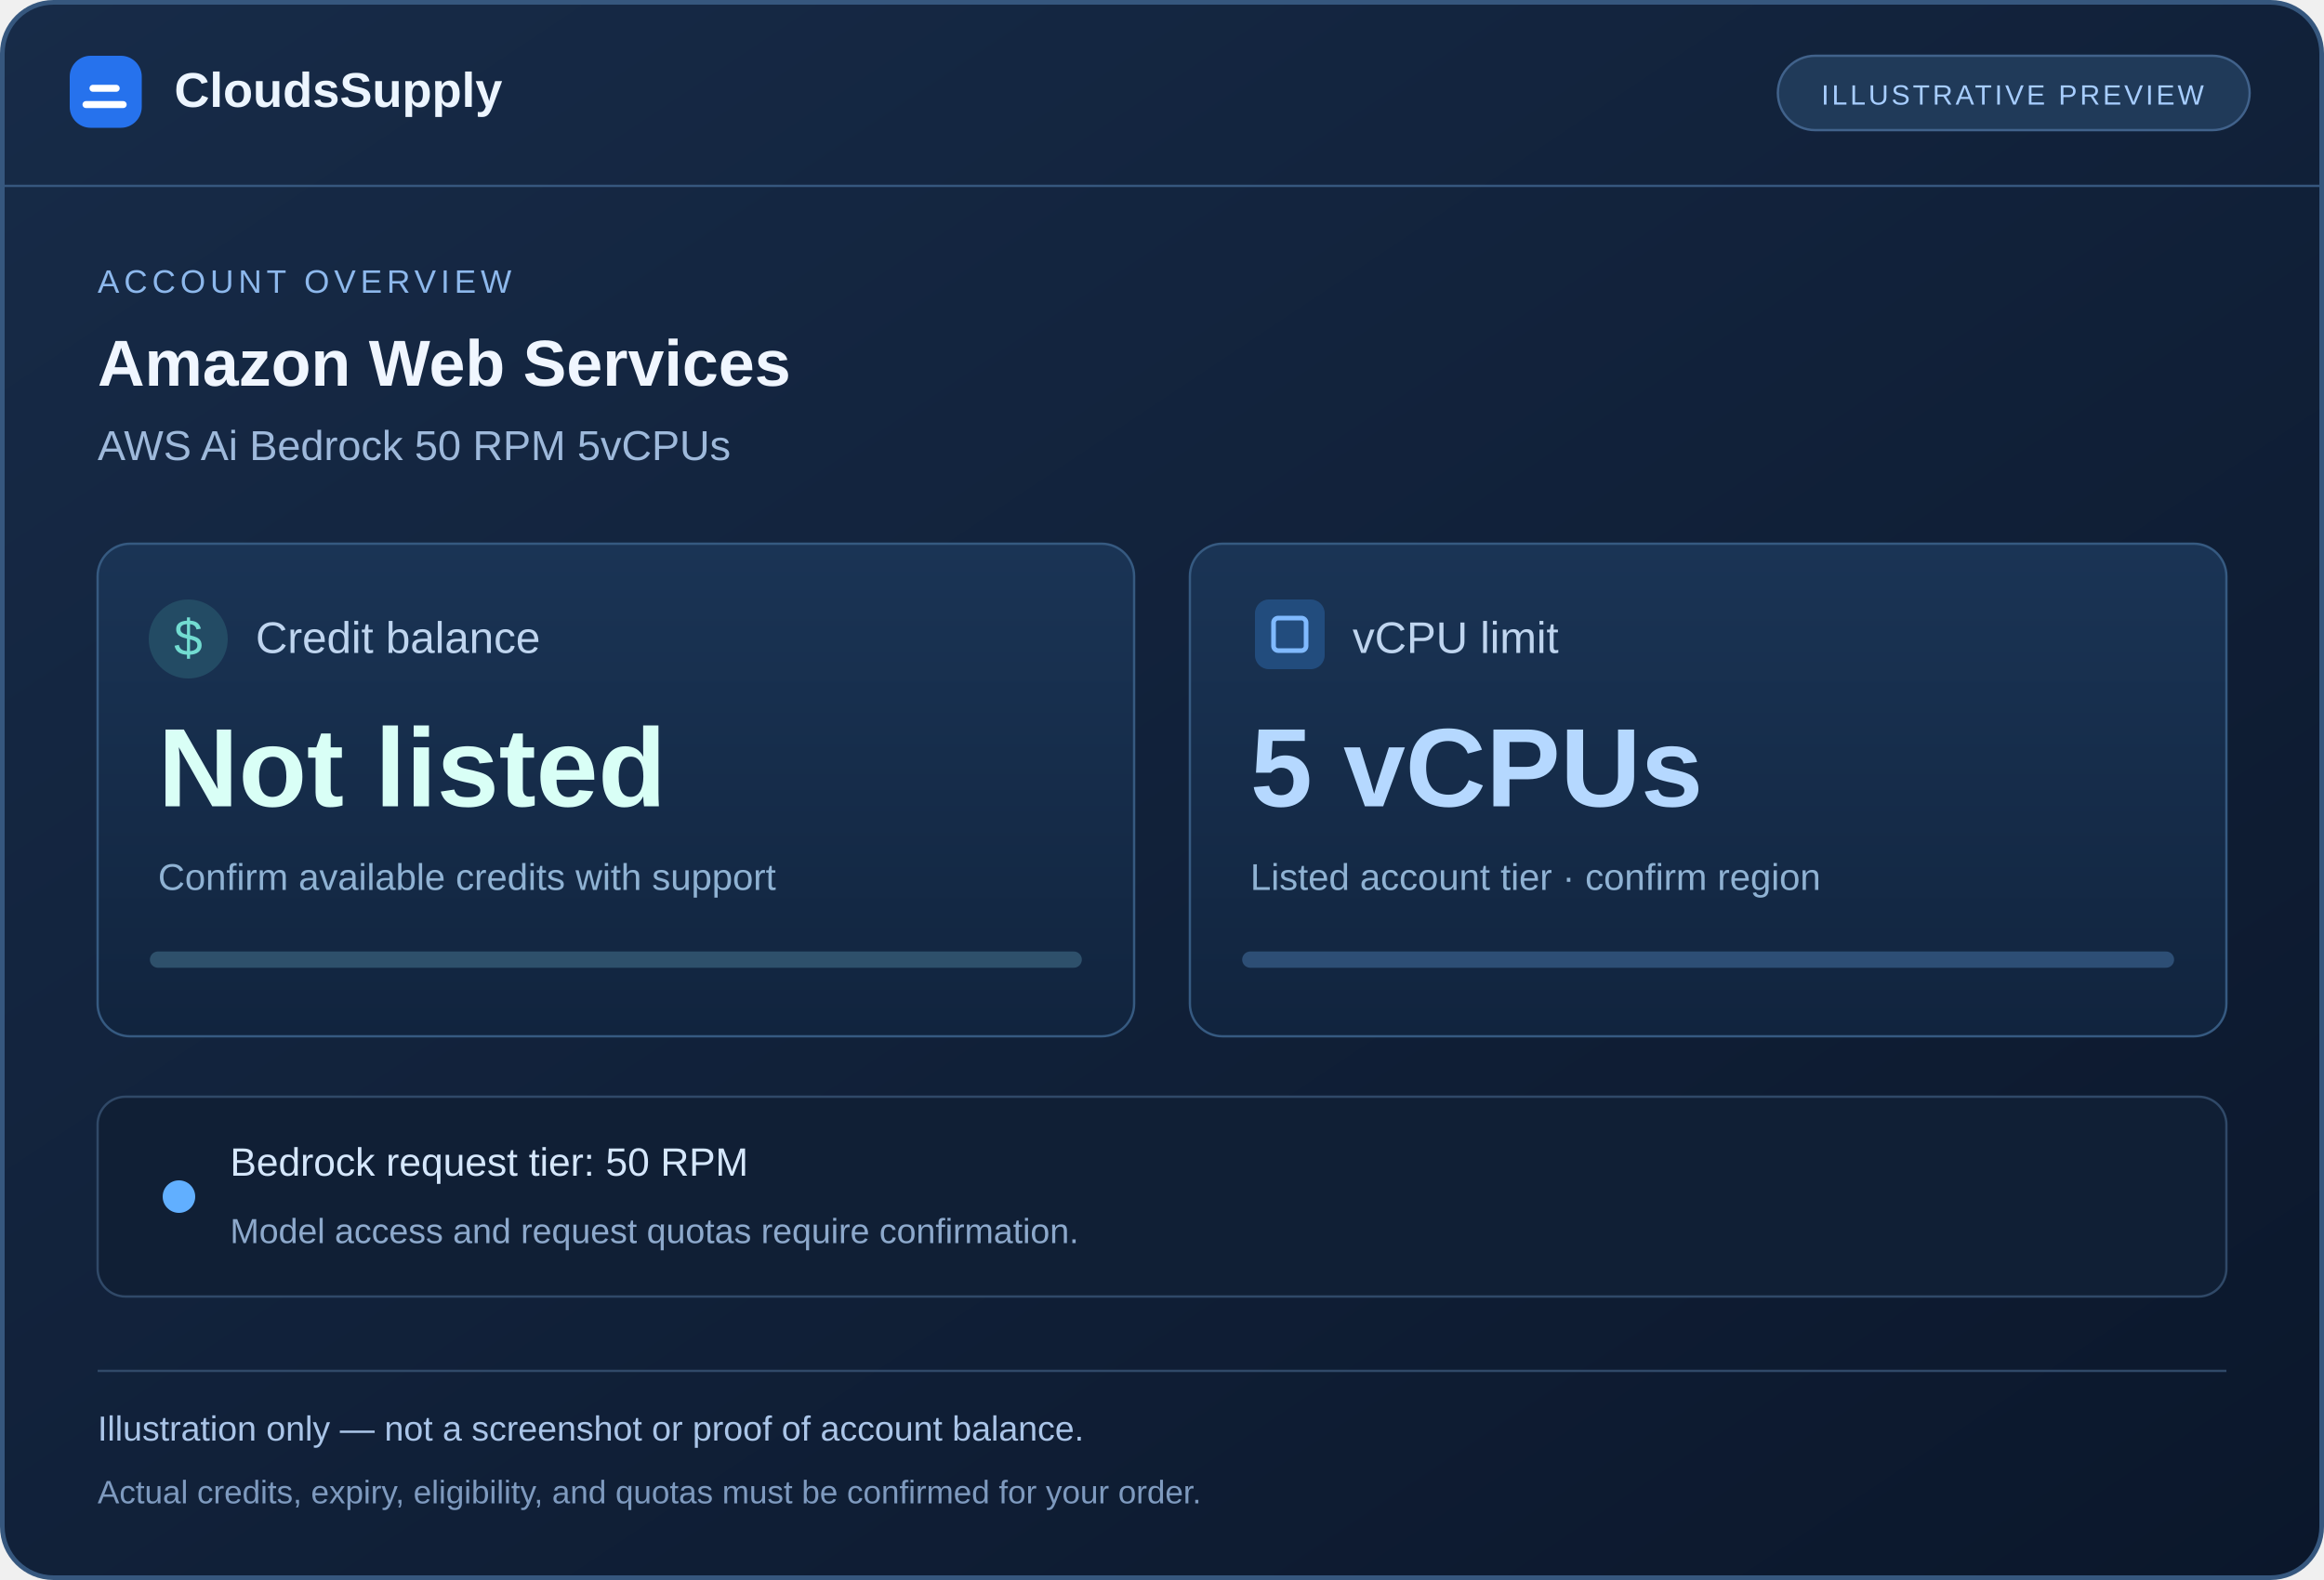
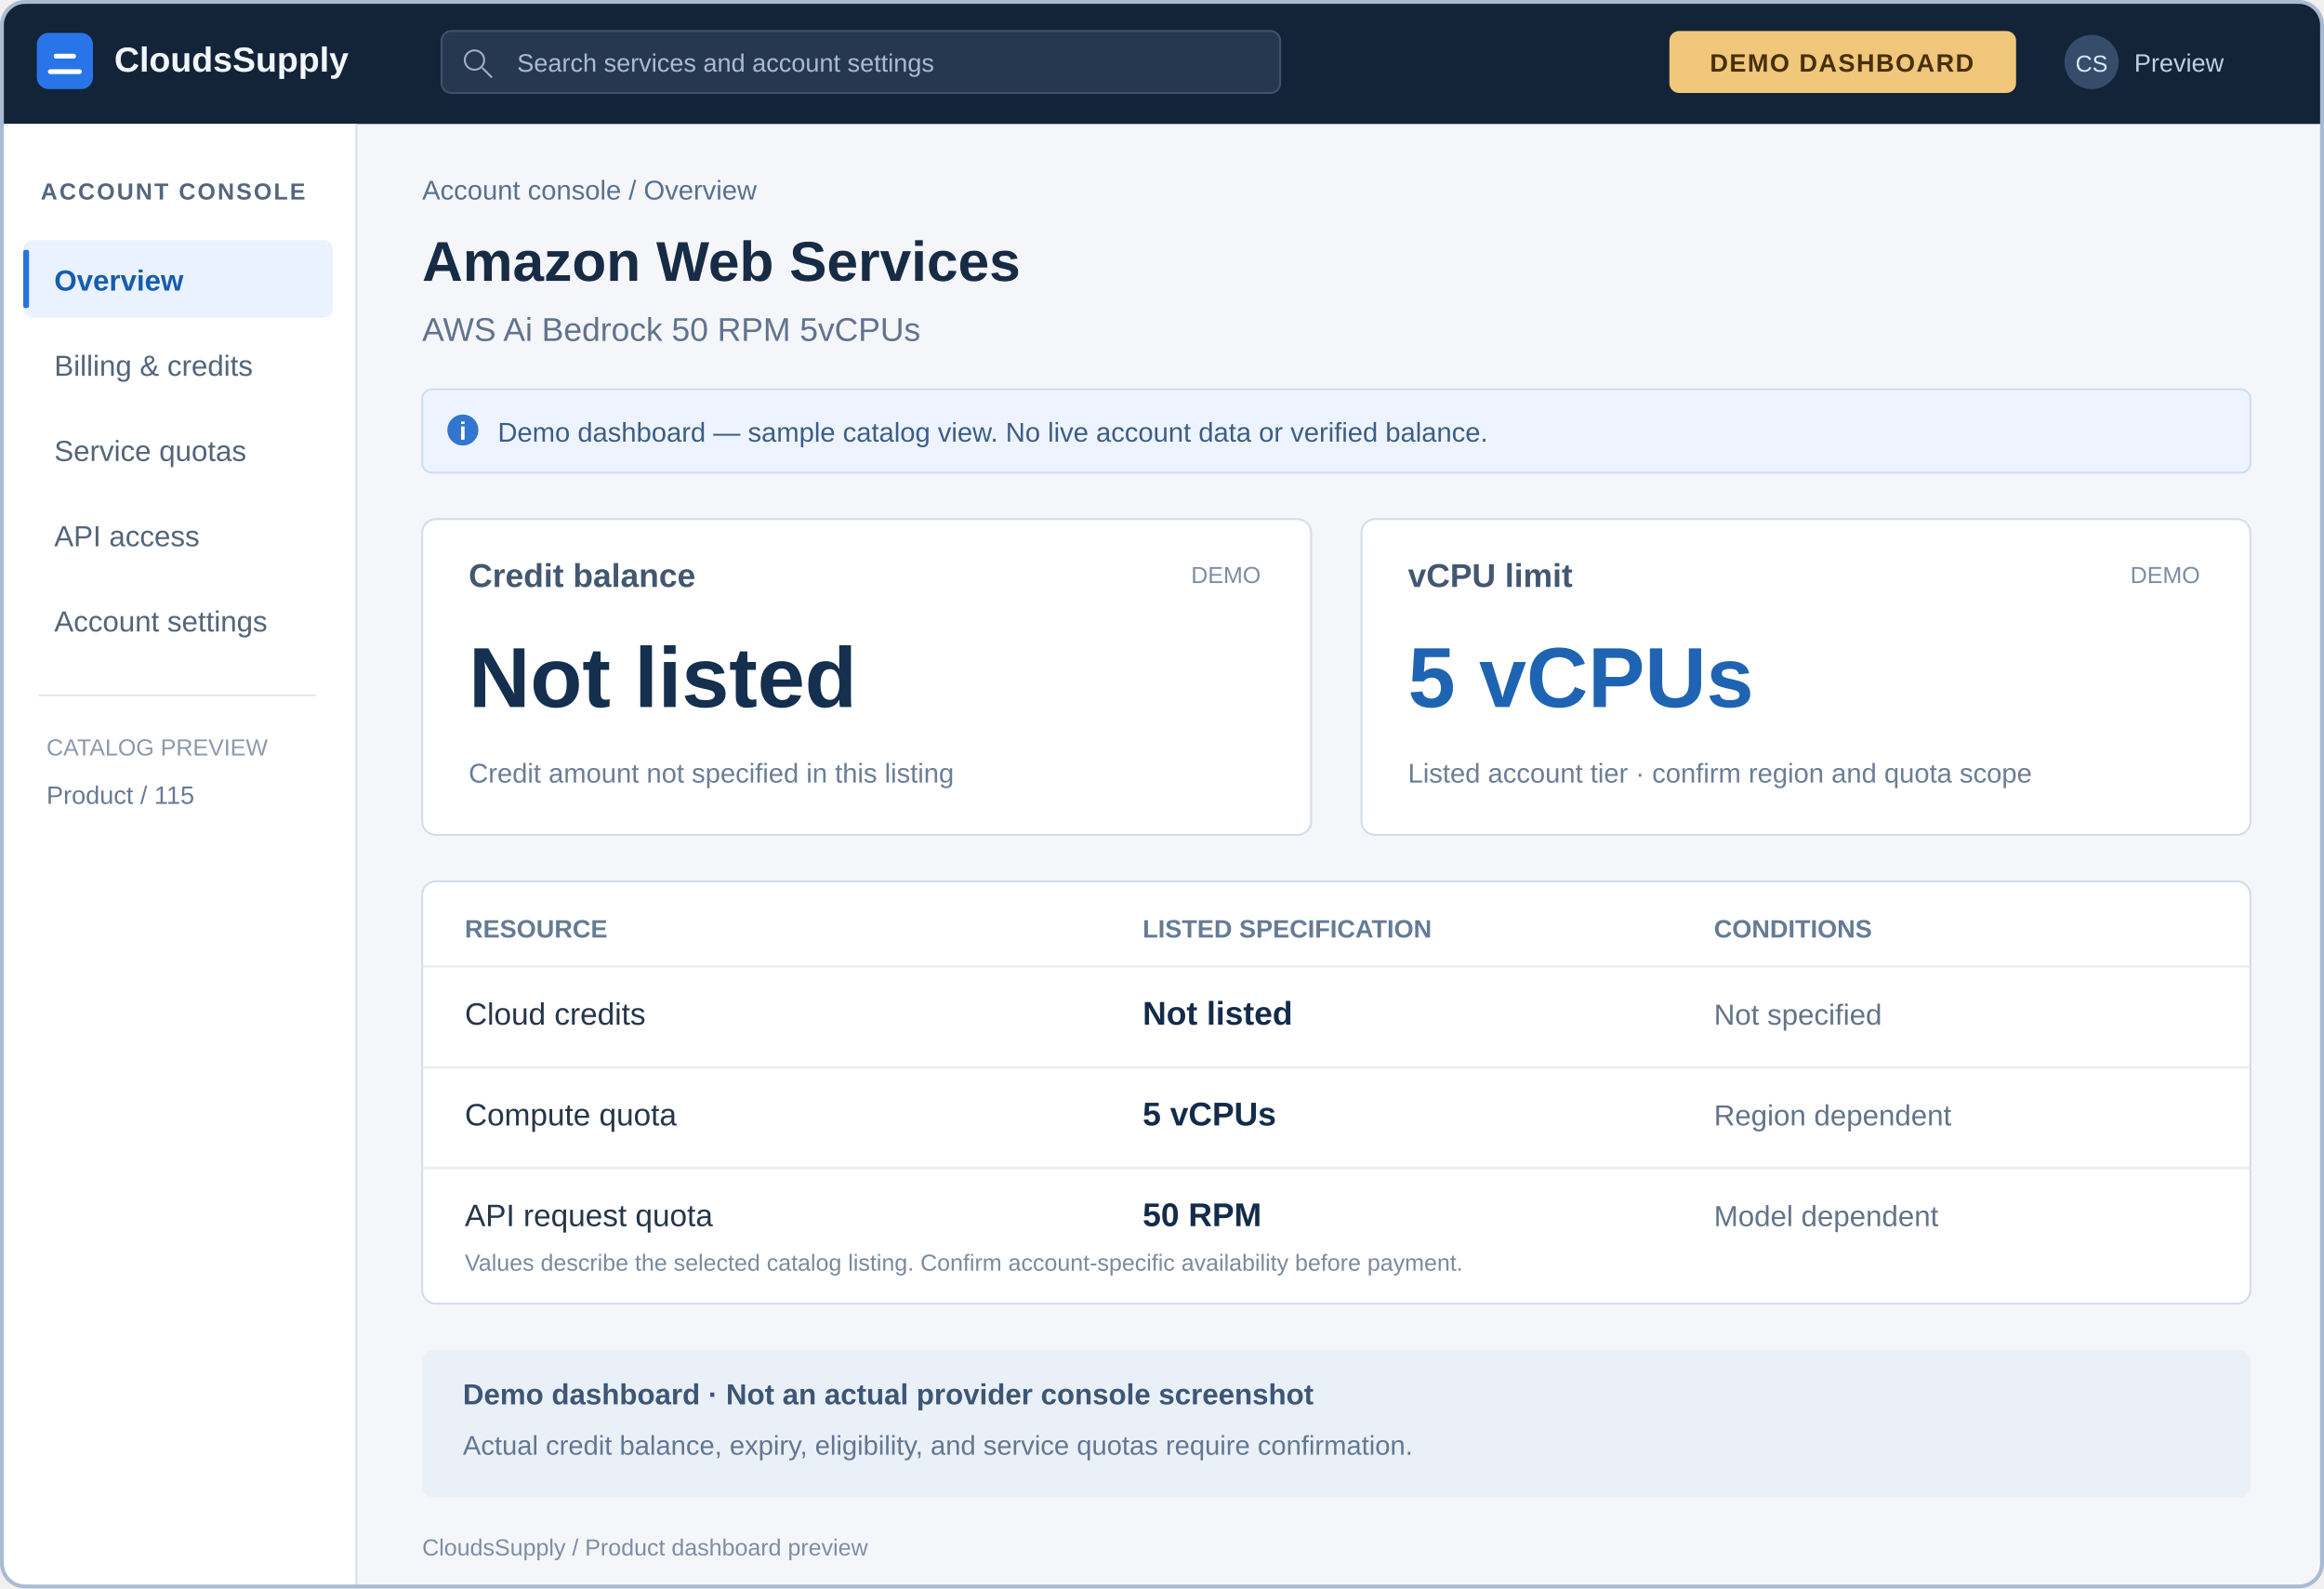
- <svg xmlns="http://www.w3.org/2000/svg" width="1000" height="680" viewBox="0 0 1000 680" role="img" aria-labelledby="title description">
+ <svg xmlns="http://www.w3.org/2000/svg" width="1200" height="820" viewBox="0 0 1200 820" role="img" aria-labelledby="title description">
  <defs>
-     <linearGradient id="bg" x2="1" y2="1">
-       <stop stop-color="#172b48" />
-       <stop offset="1" stop-color="#0b172b" />
-     </linearGradient>
-     <linearGradient id="card" x2="0" y2="1">
-       <stop stop-color="#1a3455" />
-       <stop offset="1" stop-color="#11243e" />
-     </linearGradient>
+     <clipPath id="frame">
+       <rect x="1" y="1" width="1198" height="818" rx="12" />
+     </clipPath>
  </defs>
-   <rect x="1" y="1" width="998" height="678" rx="22" fill="url(#bg)" stroke="#36577e" stroke-width="2" />
-   <path d="M1 80H999" stroke="#36577e" />
-   <rect x="30" y="24" width="31" height="31" rx="9" fill="#2672ed" />
-   <path d="M37 45h16m-13-7h10" stroke="#fff" stroke-width="3" stroke-linecap="round" />
-   <g font-family="Arial,Helvetica,sans-serif">
-     <text x="75" y="46" fill="#ecf5ff" font-size="21" font-weight="700">CloudsSupply</text>
-     <rect x="765" y="24" width="203" height="32" rx="16" fill="#203a59" stroke="#41628b" />
-     <text x="866" y="45" fill="#a7cdff" text-anchor="middle" font-size="12" letter-spacing="1.2">ILLUSTRATIVE PREVIEW</text>
-     <text x="42" y="126" fill="#8db8ec" font-size="14" letter-spacing="2">ACCOUNT OVERVIEW</text>
-     <text x="42" y="166" fill="#f0f6ff" font-size="28" font-weight="700">Amazon Web Services</text>
-     <text x="42" y="198" fill="#9eb9db" font-size="18">AWS Ai Bedrock 50 RPM 5vCPUs</text>
-     <rect x="42" y="234" width="446" height="212" rx="14" fill="url(#card)" stroke="#365a81" />
-     <rect x="512" y="234" width="446" height="212" rx="14" fill="url(#card)" stroke="#365a81" />
-     <circle cx="81" cy="275" r="17" fill="#234b64" />
-     <text x="81" y="282" text-anchor="middle" fill="#72dcd1" font-size="22">$</text>
-     <text x="110" y="281" fill="#bfd5ef" font-size="19">Credit balance</text>
-     <text x="68" y="347" fill="#d9fff6" font-size="48" font-weight="700">Not listed</text>
-     <text x="68" y="383" fill="#8fb2d3" font-size="16">Confirm available credits with support</text>
-     <path d="M68 413H462" stroke="#2e506b" stroke-width="7" stroke-linecap="round" />
-     <rect x="540" y="258" width="30" height="30" rx="6" fill="#224c7d" />
-     <rect x="548" y="266" width="14" height="14" rx="2" fill="none" stroke="#80baff" stroke-width="2" />
-     <text x="582" y="281" fill="#bfd5ef" font-size="19">vCPU limit</text>
-     <text x="538" y="347" fill="#b5d8ff" font-size="48" font-weight="700">5 vCPUs</text>
-     <text x="538" y="383" fill="#8fb2d3" font-size="16">Listed account tier · confirm region</text>
-     <path d="M538 413H932" stroke="#2d4e75" stroke-width="7" stroke-linecap="round" />
-     <rect x="42" y="472" width="916" height="86" rx="12" fill="#101f35" stroke="#304968" />
-     <circle cx="77" cy="515" r="7" fill="#61afff" />
-     <text x="99" y="506" fill="#d5e7fc" font-size="17">Bedrock request tier: 50 RPM</text>
-     <text x="99" y="535" fill="#8da9cc" font-size="15">Model access and request quotas require confirmation.</text>
-     <path d="M42 590H958" stroke="#304968" />
-     <text x="42" y="620" fill="#aac5e8" font-size="15">Illustration only — not a screenshot or proof of account balance.</text>
-     <text x="42" y="647" fill="#7e9abf" font-size="14">Actual credits, expiry, eligibility, and quotas must be confirmed for your order.</text>
+   <g clip-path="url(#frame)" font-family="Arial,Helvetica,sans-serif">
+     <path d="M0 0H1200V820H0Z" fill="#f4f6fa" />
+     <path d="M0 0H1200V64H0Z" fill="#132338" />
+     <rect x="19" y="17" width="29" height="29" rx="6" fill="#2874e8" />
+     <path d="M26 37h15m-12-8h9" stroke="#fff" stroke-width="2.5" stroke-linecap="round" />
+     <text x="59" y="37" fill="#f3f7fd" font-size="18" font-weight="700">CloudsSupply</text>
+     <rect x="228" y="16" width="433" height="32" rx="5" fill="#253850" stroke="#40526b" />
+     <circle cx="245" cy="31" r="5" stroke="#a0b0c5" fill="none" />
+     <path d="m249 35 5 5" stroke="#a0b0c5" />
+     <text x="267" y="37" fill="#aabbd1" font-size="13">Search services and account settings</text>
+     <rect x="862" y="16" width="179" height="32" rx="5" fill="#f0c77b" />
+     <text x="951" y="37" text-anchor="middle" fill="#47300b" font-size="13" font-weight="700" letter-spacing=".7">DEMO DASHBOARD</text>
+     <circle cx="1080" cy="32" r="14" fill="#354d6b" />
+     <text x="1080" y="37" text-anchor="middle" fill="#d9e8fa" font-size="12">CS</text>
+     <text x="1102" y="37" fill="#c0d0e3" font-size="13">Preview</text>
+     <path d="M0 64H184V820H0Z" fill="#fff" />
+     <path d="M184 64V820" stroke="#d6dfe9" />
+     <text x="21" y="103" fill="#53667e" font-size="12" font-weight="700" letter-spacing="1">ACCOUNT CONSOLE</text>
+     <rect x="12" y="124" width="160" height="40" rx="5" fill="#eaf2ff" />
+     <rect x="12" y="129" width="3" height="30" rx="1" fill="#2973df" />
+     <text x="28" y="150" fill="#175daf" font-size="15" font-weight="700">Overview</text>
+     <text x="28" y="194" fill="#52657b" font-size="15">Billing &amp; credits</text>
+     <text x="28" y="238" fill="#52657b" font-size="15">Service quotas</text>
+     <text x="28" y="282" fill="#52657b" font-size="15">API access</text>
+     <text x="28" y="326" fill="#52657b" font-size="15">Account settings</text>
+     <path d="M20 359H163" stroke="#e0e6ee" />
+     <text x="24" y="390" fill="#8b99ab" font-size="12">CATALOG PREVIEW</text>
+     <text x="24" y="415" fill="#687b93" font-size="13">Product / 115</text>
+     <text x="218" y="103" fill="#58718f" font-size="14">Account console / Overview</text>
+     <text x="218" y="145" fill="#172b45" font-size="29" font-weight="700">Amazon Web Services</text>
+     <text x="218" y="176" fill="#60738e" font-size="17">AWS Ai Bedrock 50 RPM 5vCPUs</text>
+     <rect x="218" y="201" width="944" height="43" rx="5" fill="#eef4ff" stroke="#cdddf5" />
+     <circle cx="239" cy="222" r="8" fill="#3276cf" />
+     <text x="239" y="227" text-anchor="middle" fill="white" font-size="13" font-weight="700">i</text>
+     <text x="257" y="228" fill="#3c5d86" font-size="14">Demo dashboard — sample catalog view. No live account data or verified balance.</text>
+     <rect x="218" y="268" width="459" height="163" rx="7" fill="#fff" stroke="#d3dce8" />
+     <rect x="703" y="268" width="459" height="163" rx="7" fill="#fff" stroke="#d3dce8" />
+     <text x="242" y="303" fill="#435771" font-size="17" font-weight="600">Credit balance</text>
+     <text x="651" y="301" fill="#7c8da3" text-anchor="end" font-size="12">DEMO</text>
+     <text x="242" y="365" fill="#152f4f" font-size="44" font-weight="700">Not listed</text>
+     <text x="242" y="404" fill="#6b7e96" font-size="14">Credit amount not specified in this listing</text>
+     <text x="727" y="303" fill="#435771" font-size="17" font-weight="600">vCPU limit</text>
+     <text x="1136" y="301" fill="#7c8da3" text-anchor="end" font-size="12">DEMO</text>
+     <text x="727" y="365" fill="#1e64b2" font-size="44" font-weight="700">5 vCPUs</text>
+     <text x="727" y="404" fill="#6b7e96" font-size="14">Listed account tier · confirm region and quota scope</text>
+     <rect x="218" y="455" width="944" height="218" rx="7" fill="#fff" stroke="#d3dce8" />
+     <text x="240" y="484" fill="#657b95" font-size="13" font-weight="700">RESOURCE</text>
+     <text x="590" y="484" fill="#657b95" font-size="13" font-weight="700">LISTED SPECIFICATION</text>
+     <text x="885" y="484" fill="#657b95" font-size="13" font-weight="700">CONDITIONS</text>
+     <path d="M218 499H1162" stroke="#e4e9f0" />
+     <text x="240" y="529" fill="#26364a" font-size="16">Cloud credits</text>
+     <text x="590" y="529" fill="#142c4b" font-size="17" font-weight="600">Not listed</text>
+     <text x="885" y="529" fill="#62748b" font-size="15">Not specified</text>
+     <path d="M218 551H1162" stroke="#e4e9f0" />
+     <text x="240" y="581" fill="#26364a" font-size="16">Compute quota</text>
+     <text x="590" y="581" fill="#142c4b" font-size="17" font-weight="600">5 vCPUs</text>
+     <text x="885" y="581" fill="#62748b" font-size="15">Region dependent</text>
+     <path d="M218 603H1162" stroke="#e4e9f0" />
+     <text x="240" y="633" fill="#26364a" font-size="16">API request quota</text>
+     <text x="590" y="633" fill="#142c4b" font-size="17" font-weight="600">50 RPM</text>
+     <text x="885" y="633" fill="#62748b" font-size="15">Model dependent</text>
+     <text x="240" y="656" fill="#7a8a9e" font-size="12">Values describe the selected catalog listing. Confirm account-specific availability before payment.</text>
+     <rect x="218" y="697" width="944" height="76" rx="6" fill="#eaf0f7" />
+     <text x="239" y="725" fill="#3d5675" font-size="15" font-weight="700">Demo dashboard · Not an actual provider console screenshot</text>
+     <text x="239" y="751" fill="#617792" font-size="14">Actual credit balance, expiry, eligibility, and service quotas require confirmation.</text>
+     <text x="218" y="803" fill="#7e8da2" font-size="12">CloudsSupply / Product dashboard preview</text>
  </g>
+   <rect x="1" y="1" width="1198" height="818" rx="12" fill="none" stroke="#a8bbd2" stroke-width="2" />
</svg>
